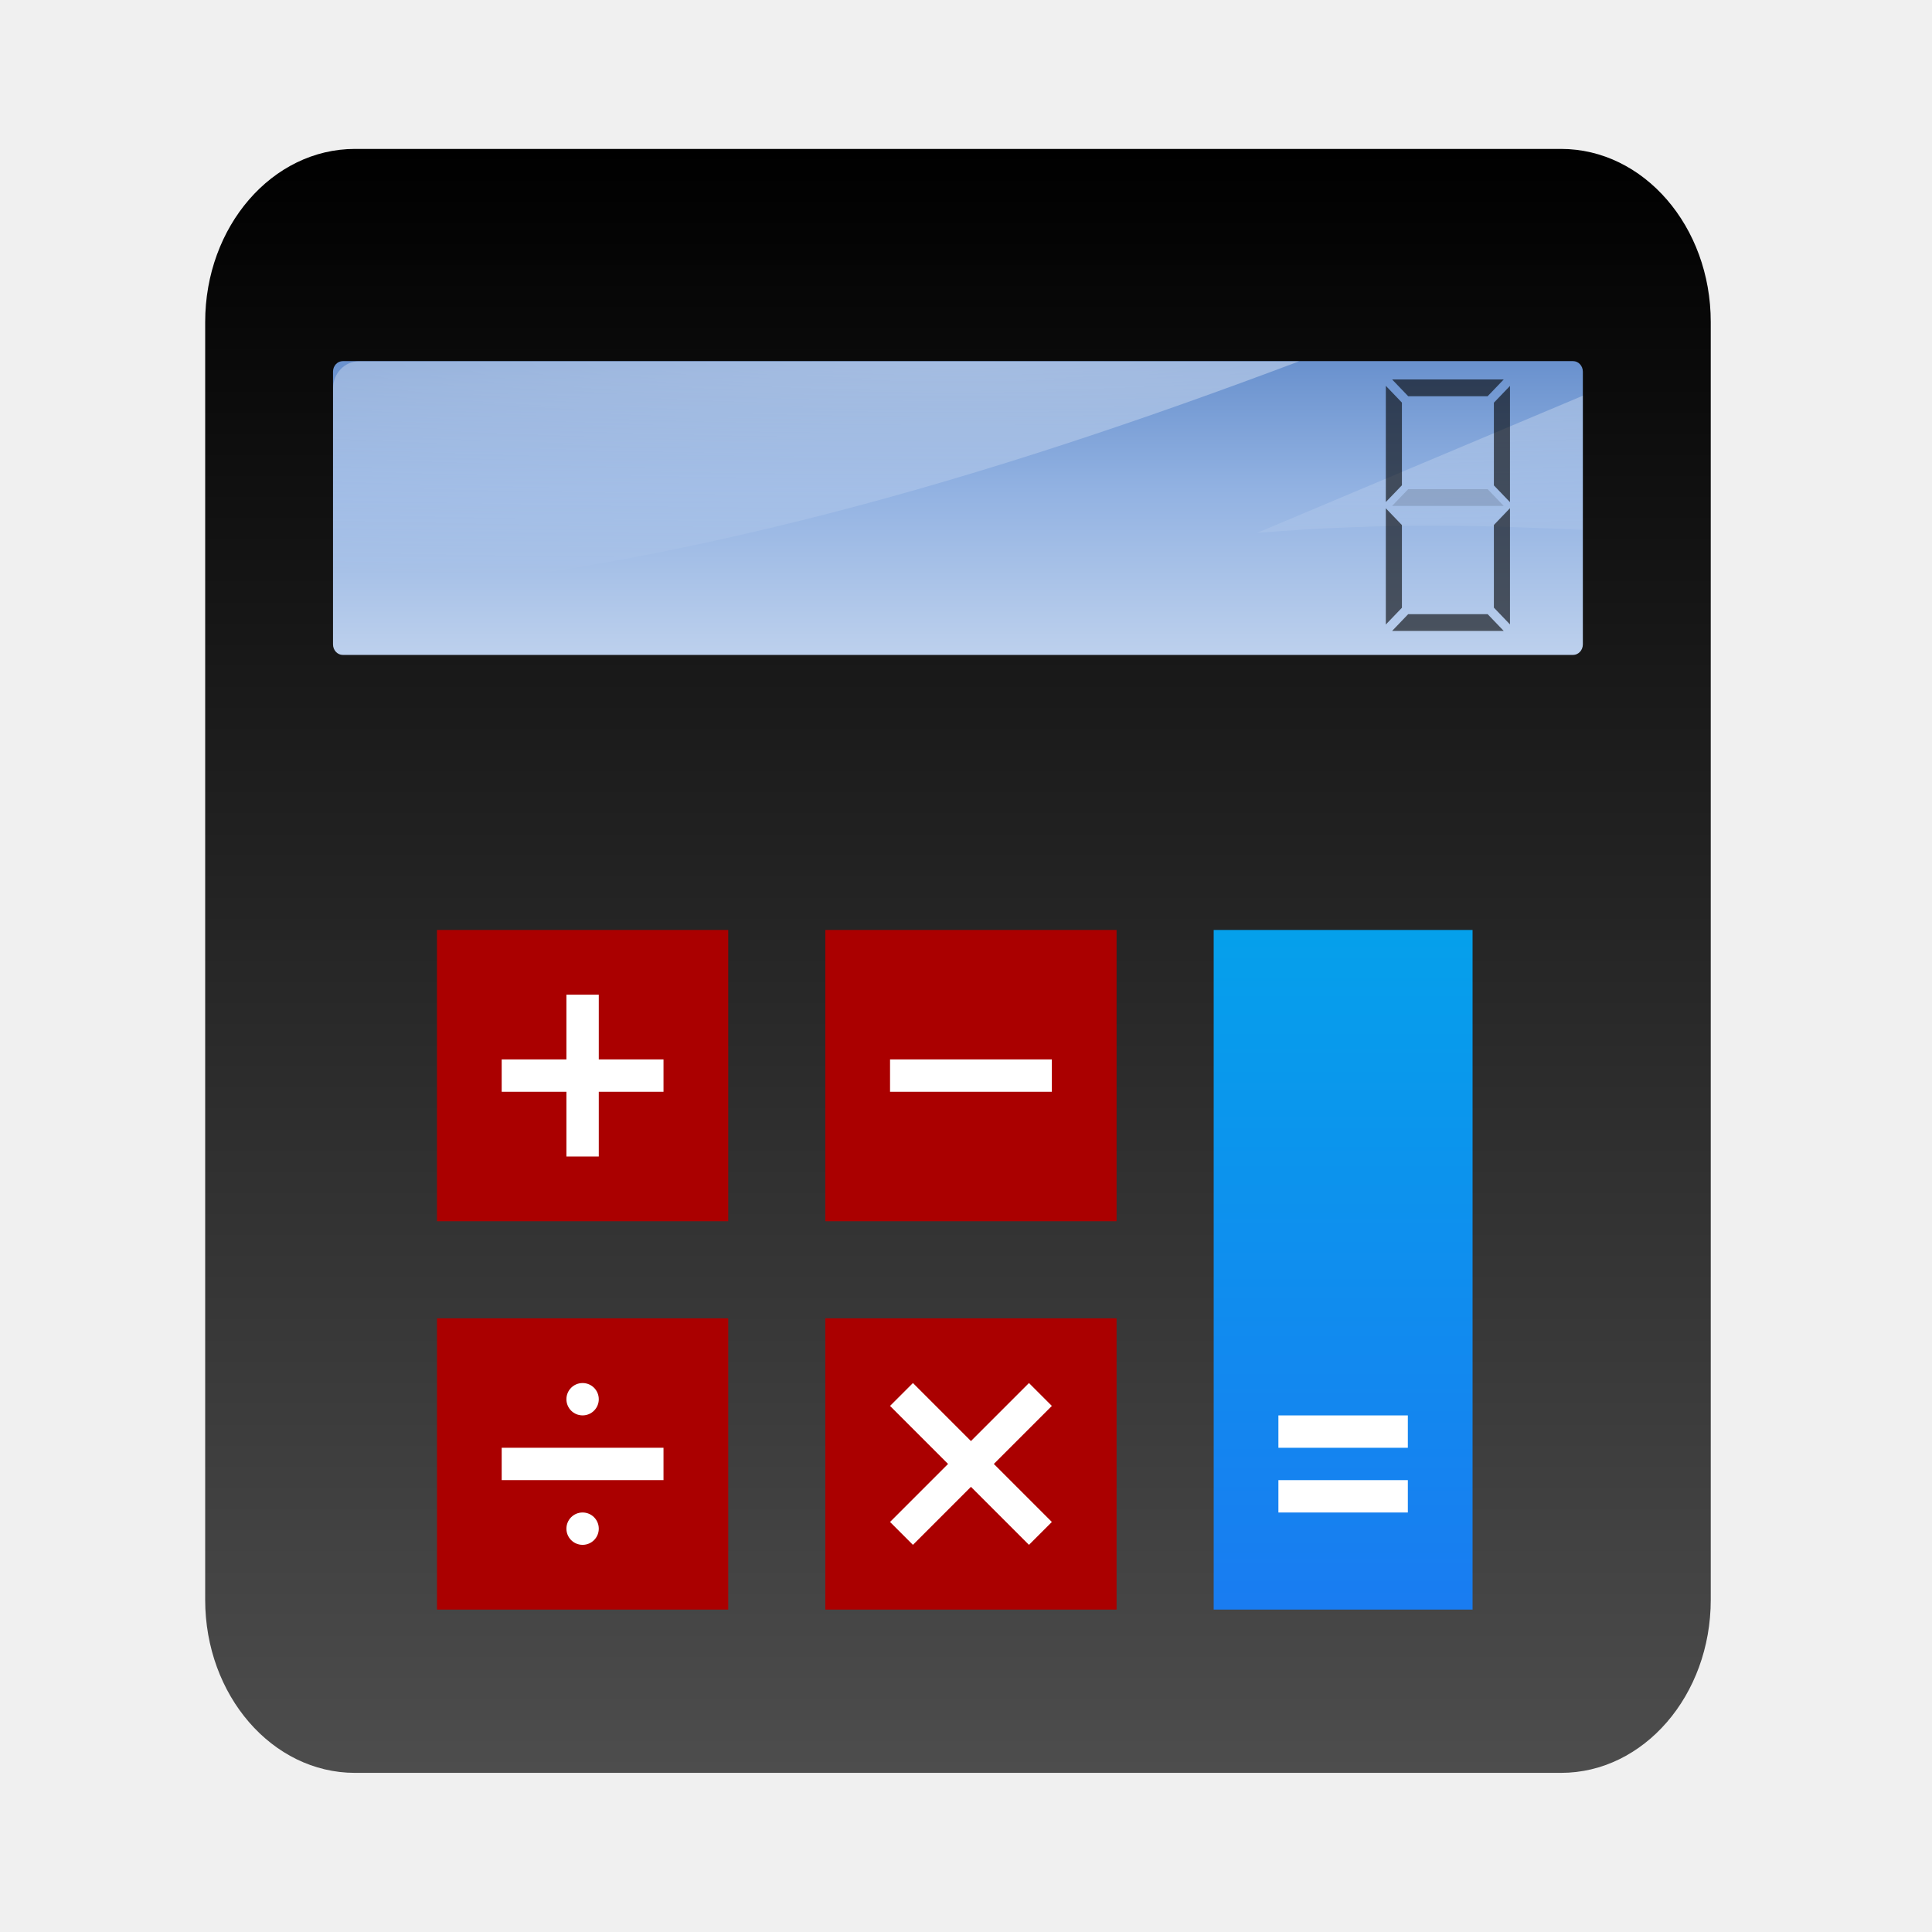
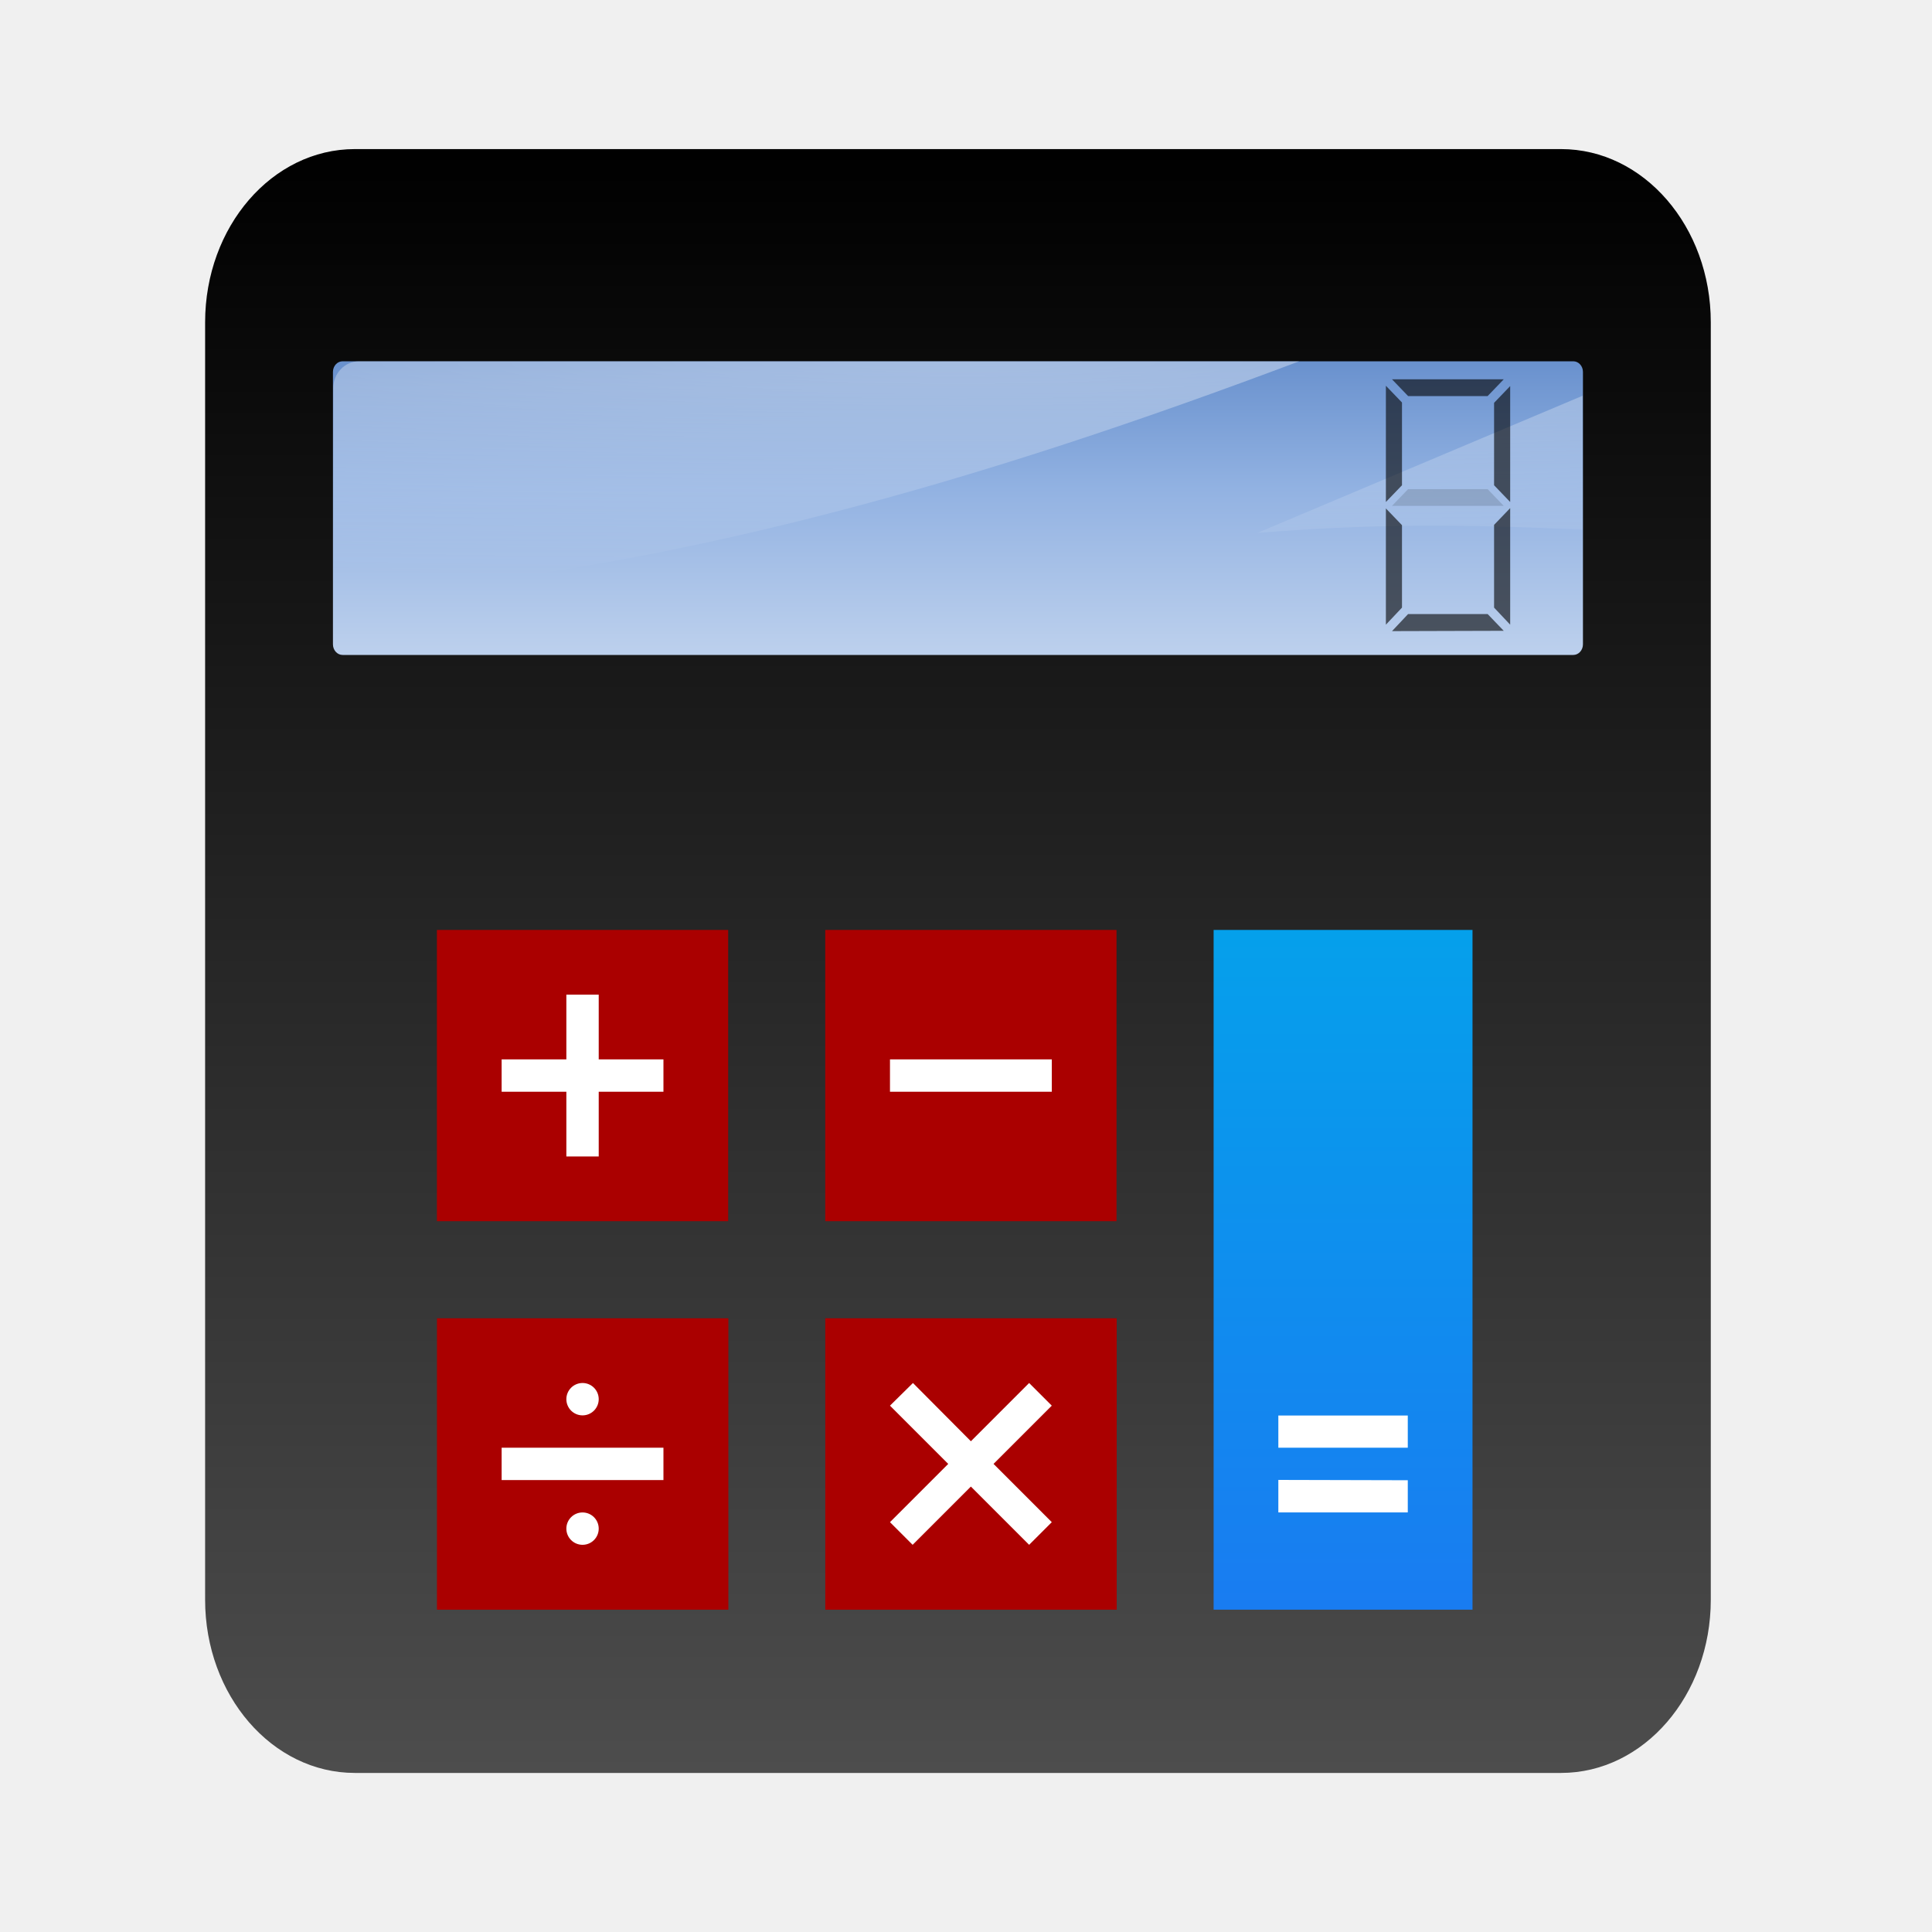
- <svg xmlns="http://www.w3.org/2000/svg" xmlns:xlink="http://www.w3.org/1999/xlink" width="64" height="64" id="svg37105" version="1.0" viewBox="0 0 60 60">
-   <defs id="defs37107">
-     <linearGradient id="linearGradient4334">
-       <stop id="stop4336" offset="0" style="stop-color:#fffb91;stop-opacity:1;" />
-       <stop style="stop-color:#f3c000;stop-opacity:1;" offset="0.3" id="stop4338" />
-       <stop id="stop4340" offset="1" style="stop-color:#f19600;stop-opacity:1;" />
+ <svg xmlns="http://www.w3.org/2000/svg" xmlns:xlink="http://www.w3.org/1999/xlink" width="64" height="64" version="1" viewBox="0 0 60 60">
+   <defs>
+     <linearGradient id="c">
+       <stop offset="0" stop-color="#b6f3ff" />
+       <stop offset="1" stop-color="#b6f3ff" stop-opacity="0" />
    </linearGradient>
-     <linearGradient id="linearGradient5749">
-       <stop style="stop-color:#b6f3ff;stop-opacity:1;" offset="0" id="stop5751" />
-       <stop style="stop-color:#b6f3ff;stop-opacity:0;" offset="1" id="stop5753" />
+     <linearGradient y2="20" x2="60.13" y1="12" x1="60.13" gradientUnits="userSpaceOnUse" id="g">
+       <stop offset="0" stop-color="#4e7bc0" />
+       <stop offset=".5" stop-color="#92b2e2" />
+       <stop offset="1" stop-color="#c9d9f0" />
    </linearGradient>
-     <linearGradient id="linearGradient5642" gradientUnits="userSpaceOnUse" x1="60.125" y1="12" x2="60.125" y2="20">
-       <stop offset="0" style="stop-color:#4e7bc0;stop-opacity:1;" id="stop5644" />
-       <stop id="stop5646" style="stop-color:#92b2e2;stop-opacity:1;" offset="0.827" />
-       <stop offset="1" style="stop-color:#c9d9f0;stop-opacity:1;" id="stop5648" />
+     <linearGradient id="b">
+       <stop offset="0" stop-color="#d4d4d4" />
+       <stop offset="1" stop-color="#ebebeb" />
    </linearGradient>
-     <linearGradient y2="20" x2="60.125" y1="12" x1="60.125" gradientUnits="userSpaceOnUse" id="linearGradient4512">
-       <stop id="stop4514" style="stop-color:#4e7bc0;stop-opacity:1;" offset="0" />
-       <stop offset="0.5" style="stop-color:#92b2e2;stop-opacity:1;" id="stop4518" />
-       <stop id="stop4516" style="stop-color:#c9d9f0;stop-opacity:1;" offset="1" />
+     <linearGradient xlink:href="#b" id="a" gradientUnits="userSpaceOnUse" gradientTransform="translate(62.93)" x1="215.1" y1="120.07" x2="215.1" y2="54.82" />
+     <linearGradient id="d" y1="540.8" y2="531.8" gradientUnits="userSpaceOnUse" x2="0">
+       <stop stop-color="#1e1f21" />
+       <stop offset="1" stop-color="#242628" />
    </linearGradient>
-     <linearGradient id="XMLID_42_" gradientUnits="userSpaceOnUse" x1="28" y1="24.459" x2="16" y2="24.459">
-       <stop offset="0" style="stop-color:#A3C8FF" id="stop83" />
-       <stop offset="1" style="stop-color:#BFD9FF" id="stop85" />
+     <linearGradient id="e" y1="540.8" y2="531.8" gradientUnits="userSpaceOnUse" x2="0">
+       <stop stop-color="#1e1f21" />
+       <stop offset="1" stop-color="#242628" />
    </linearGradient>
-     <linearGradient id="XMLID_41_" gradientUnits="userSpaceOnUse" x1="28" y1="68.208" x2="16" y2="68.208">
-       <stop offset="0" style="stop-color:#E0E0E0" id="stop76" />
-       <stop offset="1" style="stop-color:#D4D4D4" id="stop78" />
+     <linearGradient id="l" y1="540.92" y2="522.55" x2="0" gradientUnits="userSpaceOnUse" gradientTransform="matrix(1.00504 0 0 1.14862 -380.98 -503.33)">
+       <stop stop-color="#197cf1" />
+       <stop offset="1" stop-color="#05a0eb" />
    </linearGradient>
-     <linearGradient id="XMLID_40_" gradientUnits="userSpaceOnUse" x1="68.209" y1="12" x2="68.209" y2="20">
-       <stop offset="0" style="stop-color:#E0E0E0" id="stop69" />
-       <stop offset="1" style="stop-color:#D4D4D4" id="stop71" />
+     <radialGradient xlink:href="#f" id="k" gradientUnits="userSpaceOnUse" gradientTransform="matrix(2.9704 0 0 .23462 -163.98 80.94)" cx="65.22" cy="-7.33" fx="65.22" fy="-7.33" r="28.78" />
+     <linearGradient id="f">
+       <stop offset="0" stop-color="#fff" />
+       <stop offset="1" stop-color="#fff" stop-opacity="0" />
    </linearGradient>
-     <linearGradient id="XMLID_39_" gradientUnits="userSpaceOnUse" x1="60.125" y1="12" x2="60.125" y2="20">
-       <stop offset="0" style="stop-color:#A3C8FF" id="stop62" />
-       <stop offset="1" style="stop-color:#BFD9FF" id="stop64" />
-     </linearGradient>
-     <radialGradient id="XMLID_8_" cx="102" cy="112.305" r="139.559" gradientUnits="userSpaceOnUse">
-       <stop offset="0" style="stop-color:#efefef;stop-opacity:1;" id="stop41" />
-       <stop offset="0.189" style="stop-color:#f9f9f9;stop-opacity:1;" id="stop47" />
-       <stop offset="0.257" style="stop-color:#FAFAFA" id="stop49" />
-       <stop offset="0.301" style="stop-color:#FFFFFF" id="stop51" />
-       <stop offset="0.531" style="stop-color:#FAFAFA" id="stop53" />
-       <stop offset="0.845" style="stop-color:#EBECEC" id="stop55" />
-       <stop offset="1" style="stop-color:#E1E2E3" id="stop57" />
-     </radialGradient>
-     <clipPath id="clipPath5191" clipPathUnits="userSpaceOnUse">
-       <rect style="opacity:1;fill:#2c2c2c;fill-opacity:1;stroke:none;stroke-width:1.095;stroke-linecap:round;stroke-linejoin:round;stroke-miterlimit:4;stroke-dasharray:none;stroke-dashoffset:1.088;stroke-opacity:1" id="rect5193" width="61" height="15" x="-61" y="12.5" rx="1.239" ry="1.401" />
-     </clipPath>
-     <linearGradient id="linearGradient6039">
-       <stop style="stop-color:#d4d4d4;stop-opacity:1;" offset="0" id="stop6041" />
-       <stop style="stop-color:#ebebeb;stop-opacity:1;" offset="1" id="stop6043" />
-     </linearGradient>
-     <linearGradient id="linearGradient5727">
-       <stop id="stop5729" offset="0" style="stop-color:#1f1f1f;stop-opacity:1;" />
-       <stop style="stop-color:#3d3d3d;stop-opacity:1;" offset="0.815" id="stop5733" />
-       <stop id="stop5731" offset="1" style="stop-color:#6b6b6b;stop-opacity:1;" />
-     </linearGradient>
-     <clipPath clipPathUnits="userSpaceOnUse" id="clipPath4875">
-       <rect style="opacity:1;fill:url(#linearGradient4879);fill-opacity:1;stroke:#1b1b1b;stroke-width:0.147;stroke-linecap:square;stroke-linejoin:miter;stroke-miterlimit:4;stroke-dasharray:none;stroke-dashoffset:0;stroke-opacity:1" id="rect4877" width="52" height="68" x="246.933" y="52" rx="2.845" ry="2.845" />
-     </clipPath>
-     <linearGradient xlink:href="#linearGradient6039" id="linearGradient4879" gradientUnits="userSpaceOnUse" gradientTransform="translate(62.9325)" x1="215.104" y1="120.074" x2="215.104" y2="54.822" />
-     <linearGradient xlink:href="#linearGradient5749" id="linearGradient5755" x1="-42.98" y1="26" x2="-18.715" y2="26" gradientUnits="userSpaceOnUse" />
-     <linearGradient id="d" y1="540.8" y2="531.8" gradientUnits="userSpaceOnUse" x2="0">
-       <stop stop-color="#1e1f21" id="stop17" />
-       <stop offset="1" stop-color="#242628" id="stop19" />
-     </linearGradient>
-     <linearGradient xlink:href="#d" id="e" y1="528.8" y2="519.8" gradientUnits="userSpaceOnUse" x2="0" />
-     <linearGradient id="linearGradient958" y1="540.8" y2="531.8" gradientUnits="userSpaceOnUse" x2="0">
-       <stop stop-color="#1e1f21" id="stop954" />
-       <stop offset="1" stop-color="#242628" id="stop956" />
-     </linearGradient>
-     <linearGradient id="linearGradient965" y1="540.8" y2="531.8" gradientUnits="userSpaceOnUse" x2="0">
-       <stop stop-color="#1e1f21" id="stop961" />
-       <stop offset="1" stop-color="#242628" id="stop963" />
-     </linearGradient>
-     <linearGradient id="linearGradient972" y1="540.8" y2="531.8" gradientUnits="userSpaceOnUse" x2="0">
-       <stop stop-color="#1e1f21" id="stop968" />
-       <stop offset="1" stop-color="#242628" id="stop970" />
-     </linearGradient>
-     <linearGradient id="linearGradient979" y1="540.8" y2="531.8" gradientUnits="userSpaceOnUse" x2="0">
-       <stop stop-color="#1e1f21" id="stop975" />
-       <stop offset="1" stop-color="#242628" id="stop977" />
-     </linearGradient>
-     <linearGradient id="b" y1="540.92" y2="522.55" x2="0" gradientUnits="userSpaceOnUse" gradientTransform="matrix(0.9374999,0,0,1.071431,-423.8389,-505.5973)">
-       <stop stop-color="#197cf1" id="stop7" />
-       <stop offset="1" stop-color="#05a0eb" id="stop9" />
-     </linearGradient>
-     <linearGradient id="d-3" y1="540.8" y2="531.8" gradientUnits="userSpaceOnUse" x2="0">
-       <stop stop-color="#1e1f21" id="stop17-6" />
-       <stop offset="1" stop-color="#242628" id="stop19-7" />
-     </linearGradient>
-     <linearGradient xlink:href="#d-3" id="e-5" y1="528.8" y2="519.8" gradientUnits="userSpaceOnUse" x2="0" />
-     <linearGradient id="linearGradient1215" y1="540.8" y2="531.8" gradientUnits="userSpaceOnUse" x2="0">
-       <stop stop-color="#1e1f21" id="stop1211" />
-       <stop offset="1" stop-color="#242628" id="stop1213" />
-     </linearGradient>
-     <linearGradient id="linearGradient1222" y1="540.8" y2="531.8" gradientUnits="userSpaceOnUse" x2="0">
-       <stop stop-color="#1e1f21" id="stop1218" />
-       <stop offset="1" stop-color="#242628" id="stop1220" />
-     </linearGradient>
-     <linearGradient id="linearGradient1229" y1="540.8" y2="531.8" gradientUnits="userSpaceOnUse" x2="0">
-       <stop stop-color="#1e1f21" id="stop1225" />
-       <stop offset="1" stop-color="#242628" id="stop1227" />
-     </linearGradient>
-     <linearGradient id="linearGradient1236" y1="540.8" y2="531.8" gradientUnits="userSpaceOnUse" x2="0">
-       <stop stop-color="#1e1f21" id="stop1232" />
-       <stop offset="1" stop-color="#242628" id="stop1234" />
-     </linearGradient>
-     <linearGradient id="b-3" y1="540.92" y2="522.55" x2="0" gradientUnits="userSpaceOnUse" gradientTransform="matrix(1.933593,0,0,2.209826,-821.4375,-1107.173)">
-       <stop stop-color="#197cf1" id="stop7-5" />
-       <stop offset="1" stop-color="#05a0eb" id="stop9-6" />
-     </linearGradient>
-     <linearGradient id="b-3-2" y1="540.92" y2="522.55" x2="0" gradientUnits="userSpaceOnUse" gradientTransform="matrix(1.005038,0,0,1.148618,-380.9773,-503.3277)">
-       <stop stop-color="#197cf1" id="stop7-5-9" />
-       <stop offset="1" stop-color="#05a0eb" id="stop9-6-1" />
-     </linearGradient>
-     <radialGradient xlink:href="#linearGradient4396" id="radialGradient3684" gradientUnits="userSpaceOnUse" gradientTransform="matrix(2.970401,0,0,0.234621,-163.9759,80.9393)" cx="65.219" cy="-7.328" fx="65.219" fy="-7.328" r="28.781" />
-     <linearGradient id="linearGradient4396">
-       <stop id="stop4398" offset="0" style="stop-color:#ffffff;stop-opacity:1;" />
-       <stop id="stop4400" offset="1" style="stop-color:#ffffff;stop-opacity:0;" />
-     </linearGradient>
-     <linearGradient xlink:href="#linearGradient4512" id="linearGradient3682" gradientUnits="userSpaceOnUse" gradientTransform="matrix(0.4249579,0,0,0.1095306,4.384638,74.75294)" x1="59.698" y1="16.75" x2="59.698" y2="137.345" />
-     <linearGradient xlink:href="#linearGradient1336" id="linearGradient1338" x1="-65" y1="123" x2="-65" y2="8" gradientUnits="userSpaceOnUse" gradientTransform="matrix(0.5500807,0,0,0.4385488,46.94001,69.11661)" />
-     <linearGradient id="linearGradient1336">
-       <stop id="stop1334" offset="0" style="stop-color:#4d4d4d;stop-opacity:1" />
-       <stop id="stop1332" offset="1" style="stop-color:#000000;stop-opacity:1" />
+     <linearGradient xlink:href="#g" id="j" gradientUnits="userSpaceOnUse" gradientTransform="matrix(.42496 0 0 .10953 4.38 74.75)" x1="59.7" y1="16.75" x2="59.7" y2="137.35" />
+     <linearGradient xlink:href="#h" id="i" x1="-65" y1="123" x2="-65" y2="8" gradientUnits="userSpaceOnUse" gradientTransform="matrix(.55008 0 0 .43855 46.94 69.12)" />
+     <linearGradient id="h">
+       <stop offset="0" stop-color="#4d4d4d" />
+       <stop offset="1" />
    </linearGradient>
  </defs>
-   <g id="layer1" transform="translate(0,-68)">
-     <g id="layer4" style="display:inline" transform="matrix(0.6433923,0,0,0.6433923,122.7645,84.17055)" />
-     <g id="layer5" style="display:inline" transform="matrix(0.6433923,0,0,0.6433923,122.7645,84.17055)" />
-     <rect style="opacity:0.578;fill:#ffffff;fill-opacity:1;fill-rule:nonzero;stroke:none;stroke-width:3.632;stroke-linecap:round;stroke-linejoin:round;stroke-miterlimit:4;stroke-dasharray:none;stroke-dashoffset:4;stroke-opacity:1" id="rect1327" width="0.643" height="0" x="123.357" y="94.547" />
-     <g id="g5317" transform="matrix(0.6421705,0,0,0.755642,178.0907,11.70298)" />
-     <g transform="matrix(0.6421705,0,0,0.755642,196.0714,11.70298)" id="g5760" />
-     <g id="g5772" transform="matrix(0.6421705,0,0,0.755642,214.038,11.70298)" />
-     <g transform="matrix(0.6421705,0,0,0.755642,236.5282,11.70298)" id="g5784" />
-     <g transform="matrix(0.6421705,0,0,0.755642,236.5282,72.16254)" id="g5964" />
-     <rect style="fill:url(#linearGradient1338);fill-opacity:1;stroke:none;stroke-width:1" id="rect4823" width="46.757" height="50.433" x="6.372" y="72.625" rx="4.651" ry="5.375" />
-     <rect ry="0.328" rx="0.303" y="79.215" x="10.342" height="9.124" width="38.815" id="rect4367" style="fill:url(#linearGradient3682);fill-opacity:1;stroke:none;stroke-width:1" />
-     <path style="opacity:0.396;fill:url(#radialGradient3684);fill-opacity:1;stroke:none;stroke-width:1" d="m 11.145,79.22 c -0.437,0 -0.801,0.371 -0.801,0.843 v 6.468 C 20.872,85.799 30.714,82.847 40.348,79.22 Z m 38.01,1.07 -10.114,4.259 c 4.23,-0.34 7.206,-0.228 10.114,-0.091 z" id="rect4387" />
-     <path id="path4701" d="m 43.233,79.784 0.5,0.521 h 2.467 l 0.5,-0.521 z" style="opacity:0.601;fill:#000000;fill-opacity:1;stroke:none;stroke-width:0.046" />
-     <path style="opacity:0.601;fill:#000000;fill-opacity:1;stroke:none;stroke-width:0.046" d="m 46.894,79.985 -0.5,0.521 v 2.568 l 0.5,0.521 z" id="path4703" />
-     <path style="opacity:0.601;fill:#000000;fill-opacity:1;stroke:none;stroke-width:0.046" d="m 43.038,79.982 0.5,0.521 v 2.568 L 43.038,83.591 Z" id="path4705" />
-     <path style="opacity:0.601;fill:#000000;fill-opacity:1;stroke:none;stroke-width:0.046" d="m 43.233,87.594 0.5,-0.521 h 2.467 l 0.5,0.521 z" id="path4707" />
-     <path id="path4709" d="m 46.894,87.392 -0.5,-0.521 v -2.568 l 0.5,-0.521 z" style="opacity:0.601;fill:#000000;fill-opacity:1;stroke:none;stroke-width:0.046" />
-     <path id="path4711" d="m 43.038,87.395 0.5,-0.521 V 84.307 L 43.038,83.786 Z" style="opacity:0.601;fill:#000000;fill-opacity:1;stroke:none;stroke-width:0.046" />
-     <path id="path4713" d="m 43.233,83.712 0.5,-0.521 h 2.467 l 0.5,0.521 z" style="opacity:0.601;fill:#000000;fill-opacity:0.218;stroke:none;stroke-width:0.046" />
-     <rect style="fill:#aa0000;stroke-width:0.937" id="rect66" height="9.045" rx="0" y="108.942" x="13.571" width="9.045" />
-     <rect style="fill:url(#b-3-2);stroke-width:0.937" id="rect50" height="21.106" rx="0" y="96.881" x="37.692" width="8.04" />
-     <path style="fill:#ffffff;stroke-width:0.937" id="path54" d="m 39.702,111.957 v 1.005 h 4.02 v -1.005 z m 0,2.01 v 1.005 h 4.02 v -1.005 z" />
-     <g style="fill:#aa0000;fill-opacity:1;stroke-width:0.933" id="g72" transform="matrix(1.005038,0,0,1.005038,-380.9774,-425.5378)">
-       <rect style="fill:#aa0000;fill-opacity:1;stroke-width:0.933" id="rect68" height="9" rx="0" y="519.8" x="392.57" width="9" />
-       <rect style="fill:#aa0000;fill-opacity:1;stroke-width:0.933" id="rect70" height="9" rx="0" y="519.8" x="404.57" width="9" />
+   <g transform="translate(0 -68)">
+     <rect width="46.76" height="50.43" x="6.37" y="72.63" rx="4.65" ry="5.38" fill="url(#i)" />
+     <rect ry=".33" rx=".3" y="79.22" x="10.34" height="9.12" width="38.82" fill="url(#j)" />
+     <path d="M11.15 79.22c-.44 0-.8.37-.8.84v6.47c10.52-.73 20.36-3.68 30-7.31zm38 1.07l-10.1 4.26c4.22-.34 7.2-.23 10.1-.1z" opacity=".4" fill="url(#k)" />
+     <path d="M43.23 79.78l.5.52h2.47l.5-.52zM46.9 79.99l-.5.52v2.56l.5.52zM43.04 79.98l.5.52v2.57l-.5.52zM43.23 87.6l.5-.53h2.47l.5.52zM46.9 87.4l-.5-.53V84.3l.5-.52zM43.04 87.4l.5-.53v-2.56l-.5-.52z" opacity=".6" />
+     <path d="M43.23 83.71l.5-.52h2.47l.5.52z" opacity=".6" fill-opacity=".22" />
+     <rect height="9.05" rx="0" y="108.94" x="13.57" width="9.05" fill="#a00" />
+     <rect height="21.11" rx="0" y="96.88" x="37.69" width="8.04" fill="url(#l)" />
+     <path d="M39.7 111.96v1h4.02v-1zm0 2v1.01h4.02v-1z" fill="#fff" />
+     <g transform="matrix(1.00504 0 0 1.00504 -380.98 -425.54)" fill="#a00" stroke-width=".93">
+       <rect height="9" rx="0" y="519.8" x="392.57" width="9" />
+       <rect height="9" rx="0" y="519.8" x="404.57" width="9" />
    </g>
-     <rect style="fill:#aa0000;fill-opacity:1;stroke-width:0.937" id="rect74" height="9.045" rx="0" y="108.942" x="25.631" width="9.045" />
-     <g style="fill:#ffffff;stroke-width:0.933" id="g86" transform="matrix(1.005038,0,0,1.005038,-380.9774,-425.5378)">
-       <path id="path76" transform="translate(384.57,499.8)" d="m 12,22 v 2 h -2 v 1 h 2 v 2 h 1 v -2 h 2 v -1 h -2 v -2 z" style="stroke-width:0.933" />
-       <rect id="rect78" transform="rotate(90)" height="5" rx="0" y="-411.57" x="523.8" width="1" style="stroke-width:0.933" />
-       <g id="g84" transform="translate(384.57,499.8)" style="stroke-width:0.933">
-         <path id="path80" d="M 12.5,34 A 0.5,0.5 0 0 0 12,34.5 0.5,0.5 0 0 0 12.5,35 0.5,0.5 0 0 0 13,34.5 0.5,0.5 0 0 0 12.5,34 M 10,36 v 1 h 5 v -1 z m 2.5,2 A 0.5,0.5 0 0 0 12,38.5 0.5,0.5 0 0 0 12.5,39 0.5,0.5 0 0 0 13,38.5 0.5,0.5 0 0 0 12.5,38" style="stroke-width:0.933" />
-         <path id="path82" d="M 22.707,34 22,34.707 23.793,36.5 22,38.293 22.707,39 24.5,37.207 26.293,39 27,38.293 25.207,36.5 27,34.707 26.293,34 24.5,35.793 Z" style="stroke-width:0.933" />
-       </g>
+     <rect height="9.05" rx="0" y="108.94" x="25.63" width="9.05" fill="#a00" />
+     <g transform="matrix(1.00504 0 0 1.00504 -380.98 -425.54)" fill="#fff" stroke-width=".93">
+       <path d="M396.57 521.8v2h-2v1h2v2h1v-2h2v-1h-2v-2z" />
+       <rect transform="rotate(90)" height="5" rx="0" y="-411.57" x="523.8" width="1" />
+       <path d="M397.07 533.8a.5.5 0 0 0-.5.5.5.5 0 0 0 .5.5.5.5 0 0 0 .5-.5.5.5 0 0 0-.5-.5m-2.5 2v1h5v-1zm2.5 2a.5.5 0 0 0-.5.5.5.5 0 0 0 .5.5.5.5 0 0 0 .5-.5.5.5 0 0 0-.5-.5M407.28 533.8l-.71.7 1.8 1.8-1.8 1.8.7.7 1.8-1.8 1.8 1.8.7-.7-1.8-1.8 1.8-1.8-.7-.7-1.8 1.8z" />
    </g>
  </g>
</svg>
